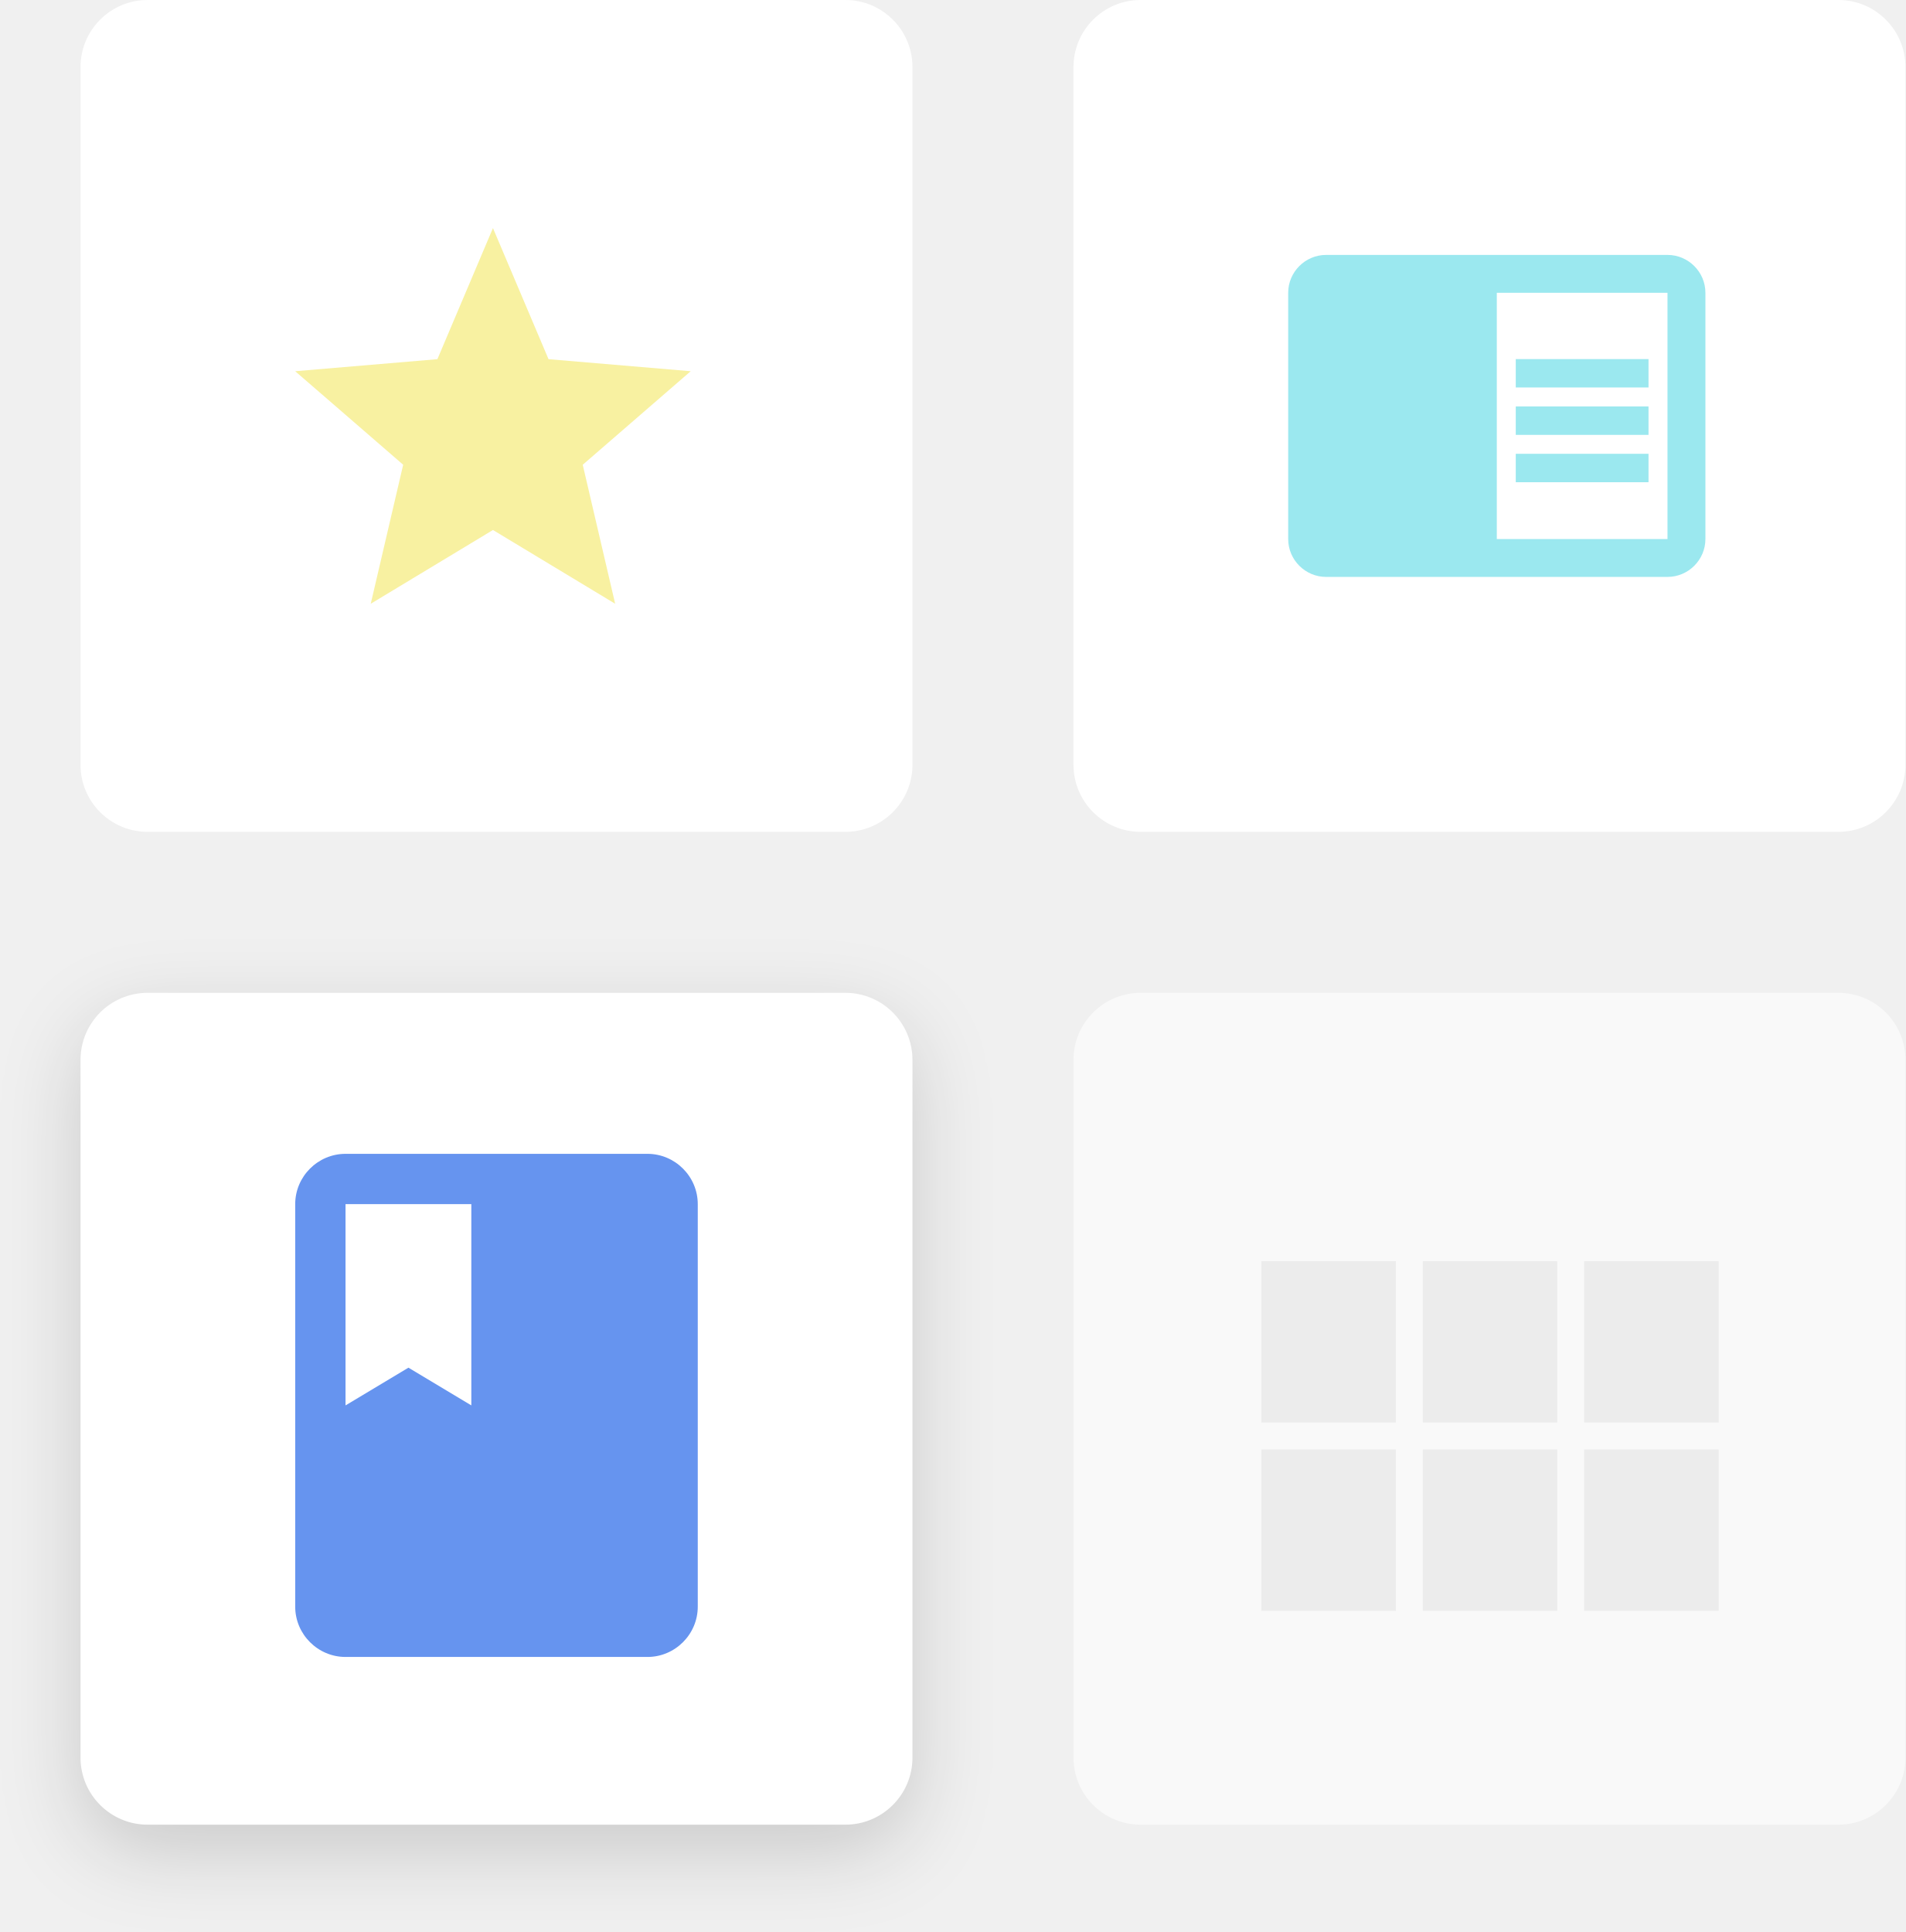
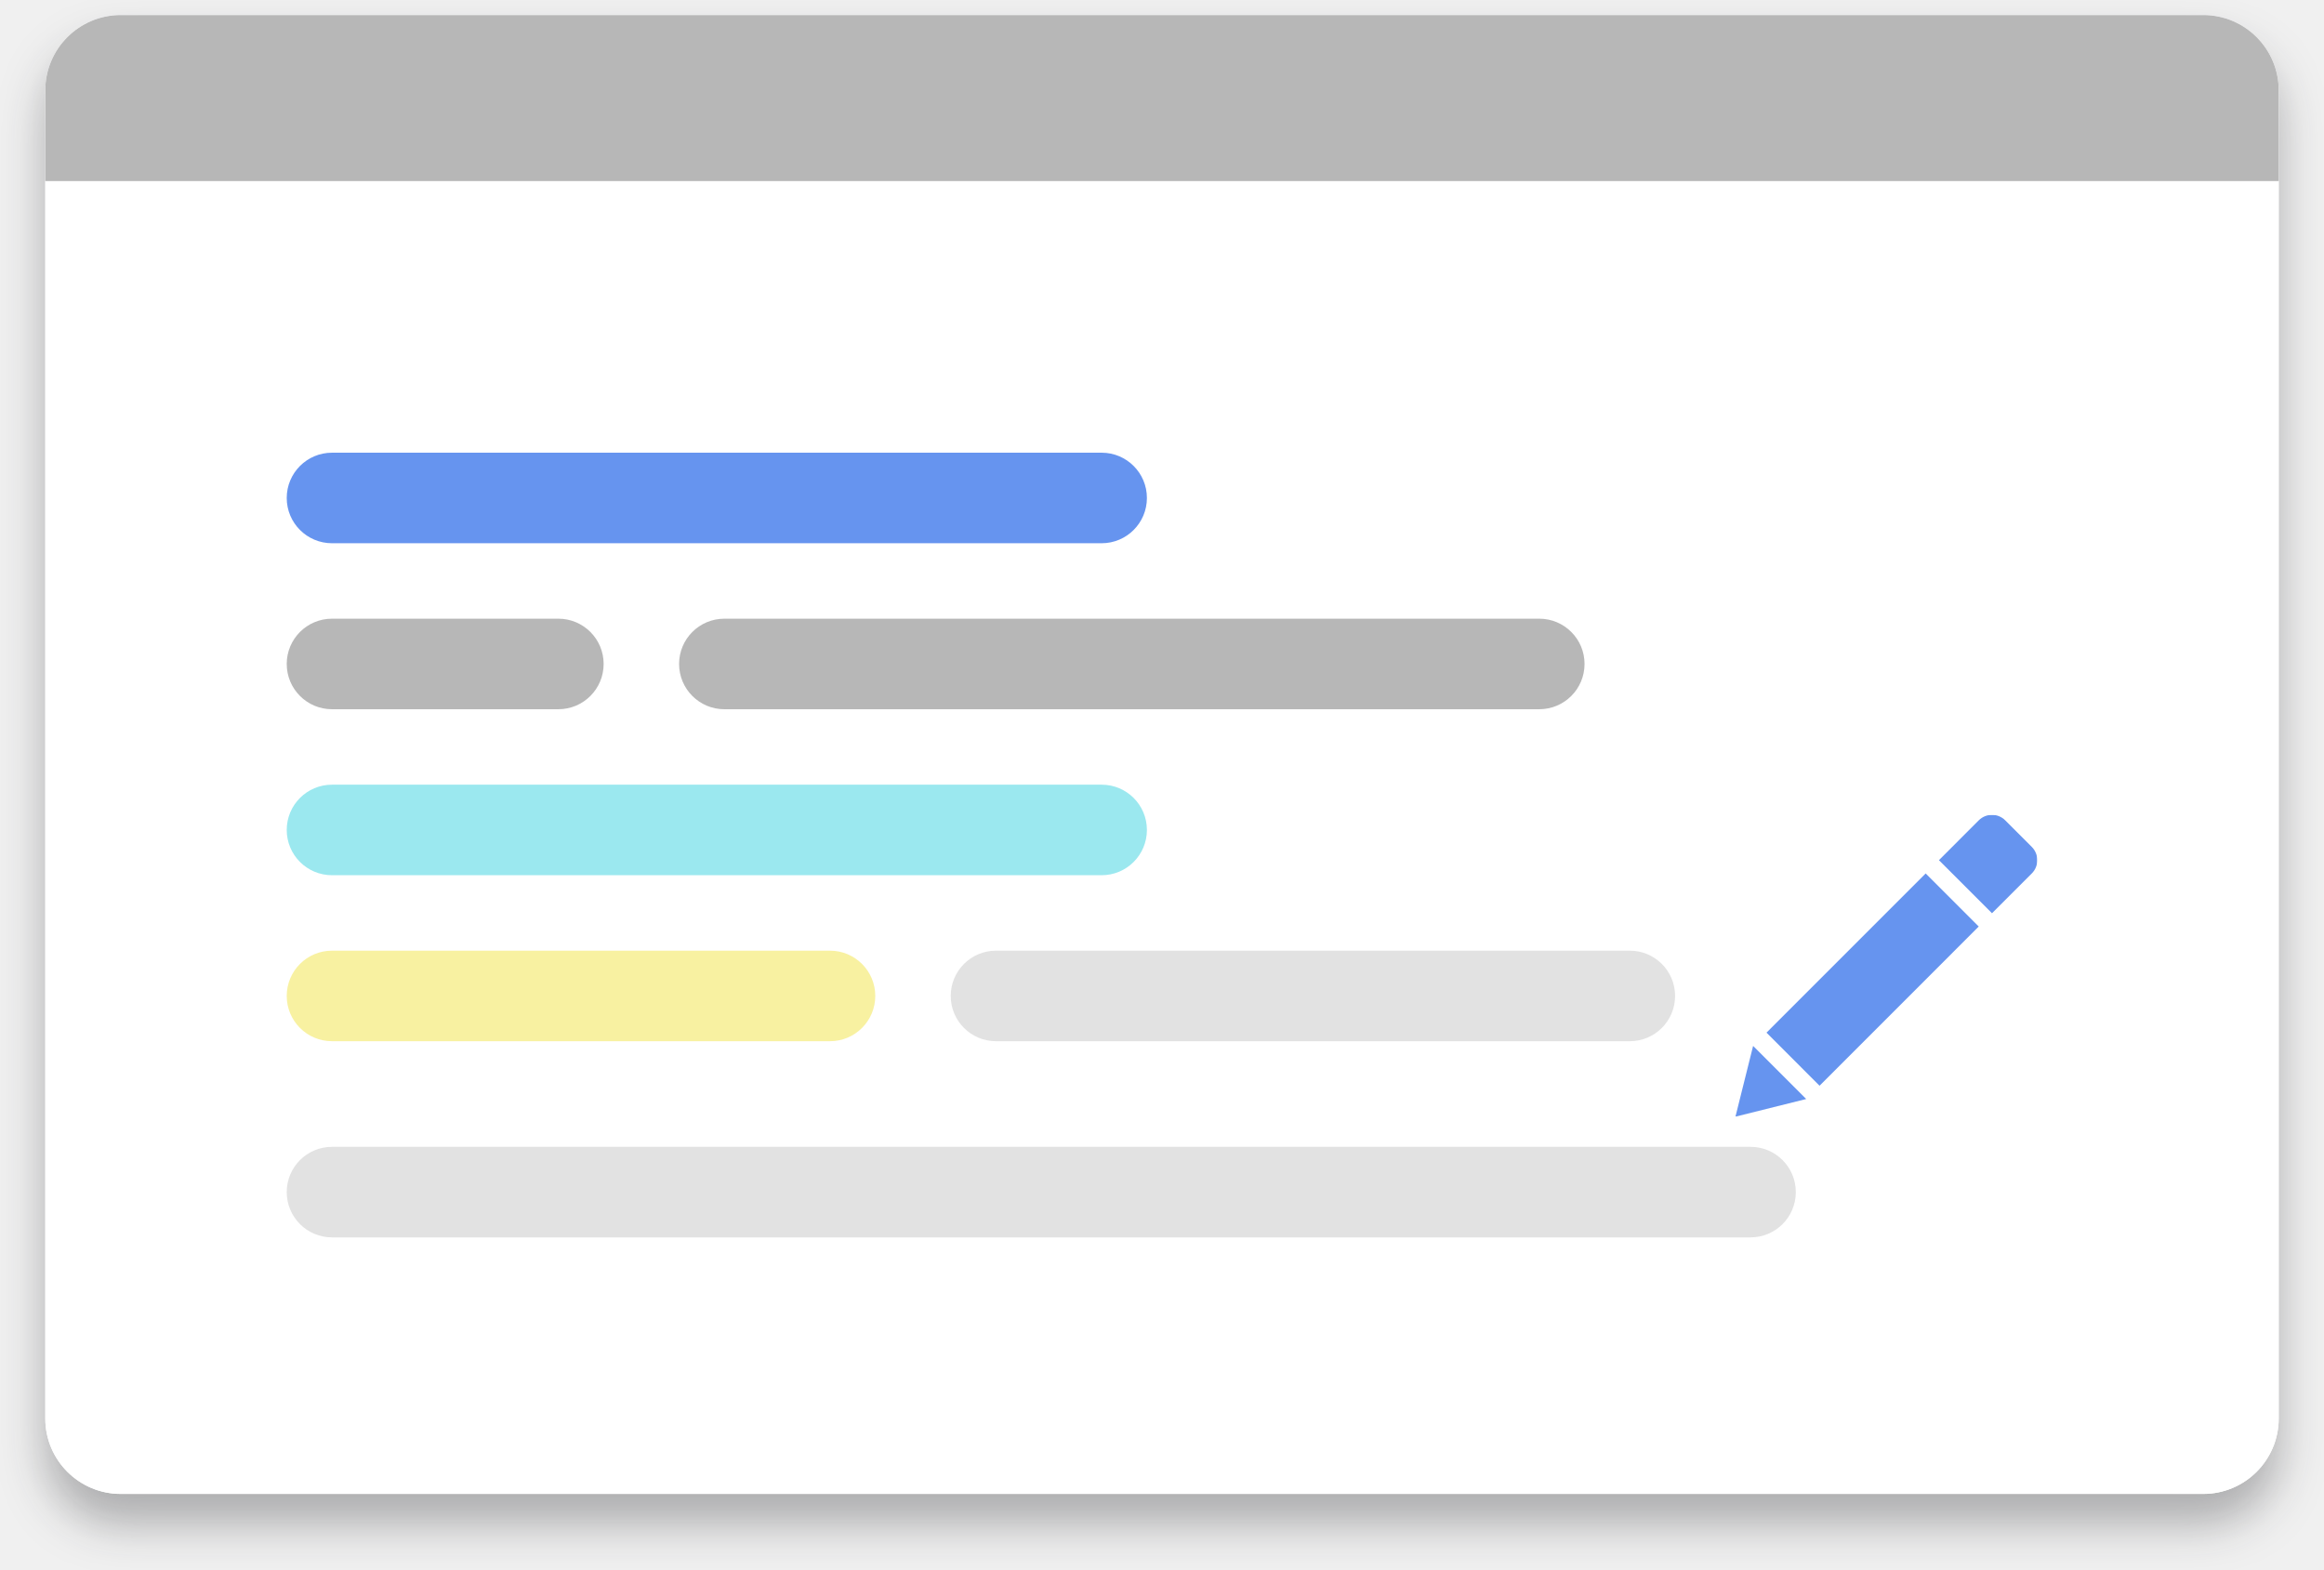
- <svg xmlns="http://www.w3.org/2000/svg" xmlns:xlink="http://www.w3.org/1999/xlink" width="142px" height="144px" viewBox="0 0 142 144" version="1.1">
+ <svg xmlns="http://www.w3.org/2000/svg" xmlns:xlink="http://www.w3.org/1999/xlink" width="154px" height="104px" viewBox="0 0 154 104" version="1.1">
  <defs>
-     <rect id="path-1" x="0" y="74" width="62" height="62" rx="5" />
-     <filter x="-16.1%" y="-12.9%" width="132.3%" height="132.3%" filterUnits="objectBoundingBox" id="filter-2">
+     <rect id="path-1" x="0" y="0" width="148" height="98" rx="5" />
+     <filter x="-3.7%" y="-3.6%" width="107.4%" height="111.2%" filterUnits="objectBoundingBox" id="filter-2">
      <feOffset dx="0" dy="2" in="SourceAlpha" result="shadowOffsetOuter1" />
-       <feGaussianBlur stdDeviation="3" in="shadowOffsetOuter1" result="shadowBlurOuter1" />
-       <feColorMatrix values="0 0 0 0 0   0 0 0 0 0   0 0 0 0 0  0 0 0 0.16 0" type="matrix" in="shadowBlurOuter1" />
+       <feGaussianBlur stdDeviation="1.5" in="shadowOffsetOuter1" result="shadowBlurOuter1" />
+       <feColorMatrix values="0 0 0 0 0.079   0 0 0 0 0.082   0 0 0 0 0.102  0 0 0 0.308 0" type="matrix" in="shadowBlurOuter1" />
    </filter>
+     <polygon id="path-3" points="0 0 20 0 20 20 0 20" />
  </defs>
-   <g id="产品模块" stroke="none" stroke-width="1" fill="none" fill-rule="evenodd">
-     <g transform="translate(-773, -472)" id="knowledge-3">
-       <g transform="translate(779, 472)">
-         <rect id="Rectangle-4-Copy-15" fill="#FFFFFF" x="0" y="0" width="62" height="62" rx="5" />
-         <g id="Rectangle-4-Copy-18">
-           <use fill="black" fill-opacity="1" filter="url(#filter-2)" xlink:href="#path-1" />
-           <use fill="#FFFFFF" fill-rule="evenodd" xlink:href="#path-1" />
+   <g id="Page-1" stroke="none" stroke-width="1" fill="none" fill-rule="evenodd">
+     <g id="operation-illustrator-3" transform="translate(3, 1)">
+       <g id="Rectangle-4-Copy-22">
+         <g id="path-1-link" fill-rule="nonzero">
+           <g id="path-1">
+             <use fill="black" fill-opacity="1" filter="url(#filter-2)" xlink:href="#path-1" />
+             <use fill="#FFFFFF" fill-rule="evenodd" xlink:href="#path-1" />
+           </g>
        </g>
-         <rect id="Rectangle-4-Copy-17" fill="#FFFFFF" x="74" y="0" width="62" height="62" rx="5" />
-         <path d="M106.96,30.294 L116.853,30.294 L116.853,32.412 L106.96,32.412 L106.96,30.294 Z M106.96,26.765 L116.853,26.765 L116.853,28.882 L106.96,28.882 L106.96,26.765 Z M106.96,33.824 L116.853,33.824 L116.853,35.941 L106.96,35.941 L106.96,33.824 Z M118.267,19 L92.827,19 C91.272,19 90,20.271 90,21.824 L90,40.176 C90,41.729 91.272,43 92.827,43 L118.267,43 C119.821,43 121.093,41.729 121.093,40.176 L121.093,21.824 C121.093,20.271 119.821,19 118.267,19 L118.267,19 Z M118.267,40.176 L105.547,40.176 L105.547,21.824 L118.267,21.824 L118.267,40.176 L118.267,40.176 Z" id="Shape" fill="#9BE8EF" />
-         <polyline id="Fill-140" fill="#F8F1A1" points="30.737 39.503 39.844 45 37.427 34.64 45.474 27.669 34.878 26.771 30.737 17 26.596 26.771 16 27.669 24.046 34.64 21.629 45 30.737 39.503" />
-         <path d="M42.25,86 L19.75,86 C17.688,86 16,87.688 16,89.75 L16,119.75 C16,121.812 17.688,123.5 19.75,123.5 L42.25,123.5 C44.312,123.5 46,121.812 46,119.75 L46,89.75 C46,87.688 44.312,86 42.25,86 L42.25,86 Z M19.75,89.75 L29.125,89.75 L29.125,104.75 L24.438,101.938 L19.75,104.75 L19.75,89.75 L19.75,89.75 Z" id="Fill-168" fill="#6694EF" />
-         <rect id="Rectangle-4-Copy-19" fill-opacity="0.6" fill="#FFFFFF" x="74" y="74" width="62" height="62" rx="5" />
-         <path d="M88,106.029 L98.024,106.029 L98.024,94 L88,94 L88,106.029 Z M88,120.063 L98.024,120.063 L98.024,108.034 L88,108.034 L88,120.063 Z M100.029,120.063 L110.053,120.063 L110.053,108.034 L100.029,108.034 L100.029,120.063 Z M112.059,120.063 L122.083,120.063 L122.083,108.034 L112.059,108.034 L112.059,120.063 Z M100.029,106.029 L110.053,106.029 L110.053,94 L100.029,94 L100.029,106.029 Z M112.059,106.029 L122.083,106.029 L122.083,94 L112.059,94 L112.059,106.029 Z" id="Fill-33" fill="#ECECEC" />
+         <g id="path-1-link" fill="#FFFFFF">
+           <rect id="path-1" x="0" y="0" width="148" height="98" rx="5" />
+         </g>
+       </g>
+       <path d="M5,0 L143,0 C145.761,-5.07265313e-16 148,2.239 148,5 L148,11 L0,11 L0,5 C-3.38176876e-16,2.239 2.239,5.07265313e-16 5,0 Z" id="Rectangle-4-Copy-23" fill="#B7B7B7" fill-rule="nonzero" />
+       <rect id="Rectangle-2-Copy-19" fill="#6694EF" fill-rule="nonzero" x="16" y="29" width="57" height="6" rx="3" />
+       <rect id="Rectangle-2-Copy-20" fill="#9BE8EF" fill-rule="nonzero" x="16" y="51" width="57" height="6" rx="3" />
+       <rect id="Rectangle-2-Copy-21" fill="#E2E2E2" fill-rule="nonzero" x="16" y="75" width="100" height="6" rx="3" />
+       <rect id="Rectangle-2-Copy-22" fill="#B7B7B7" fill-rule="nonzero" x="16" y="40" width="21" height="6" rx="3" />
+       <rect id="Rectangle-2-Copy-23" fill="#B7B7B7" fill-rule="nonzero" x="42" y="40" width="60" height="6" rx="3" />
+       <rect id="Rectangle-2-Copy-24" fill="#F8F1A1" fill-rule="nonzero" x="16" y="62" width="39" height="6" rx="3" />
+       <rect id="Rectangle-2-Copy-25" fill="#E2E2E2" fill-rule="nonzero" x="60" y="62" width="48" height="6" rx="3" />
+       <g id="Page-1" transform="translate(112, 53)">
+         <mask id="mask-4" fill="white">
+           <use xlink:href="#path-3" />
+         </mask>
+         <g id="Clip-2" />
+         <path d="M0,20 L1.17,15.312 L4.688,18.831 L0,20 Z M16.12,0.365 C16.607,-0.122 17.394,-0.122 17.879,0.365 L19.637,2.124 C20.121,2.609 20.121,3.397 19.637,3.882 L17,6.519 L13.484,3.003 L16.12,0.365 Z M2.057,14.433 L12.605,3.882 L16.121,7.399 L5.573,17.951 L2.057,14.433 Z" id="Fill-1" fill="#6694EF" mask="url(#mask-4)" />
      </g>
    </g>
  </g>
</svg>
